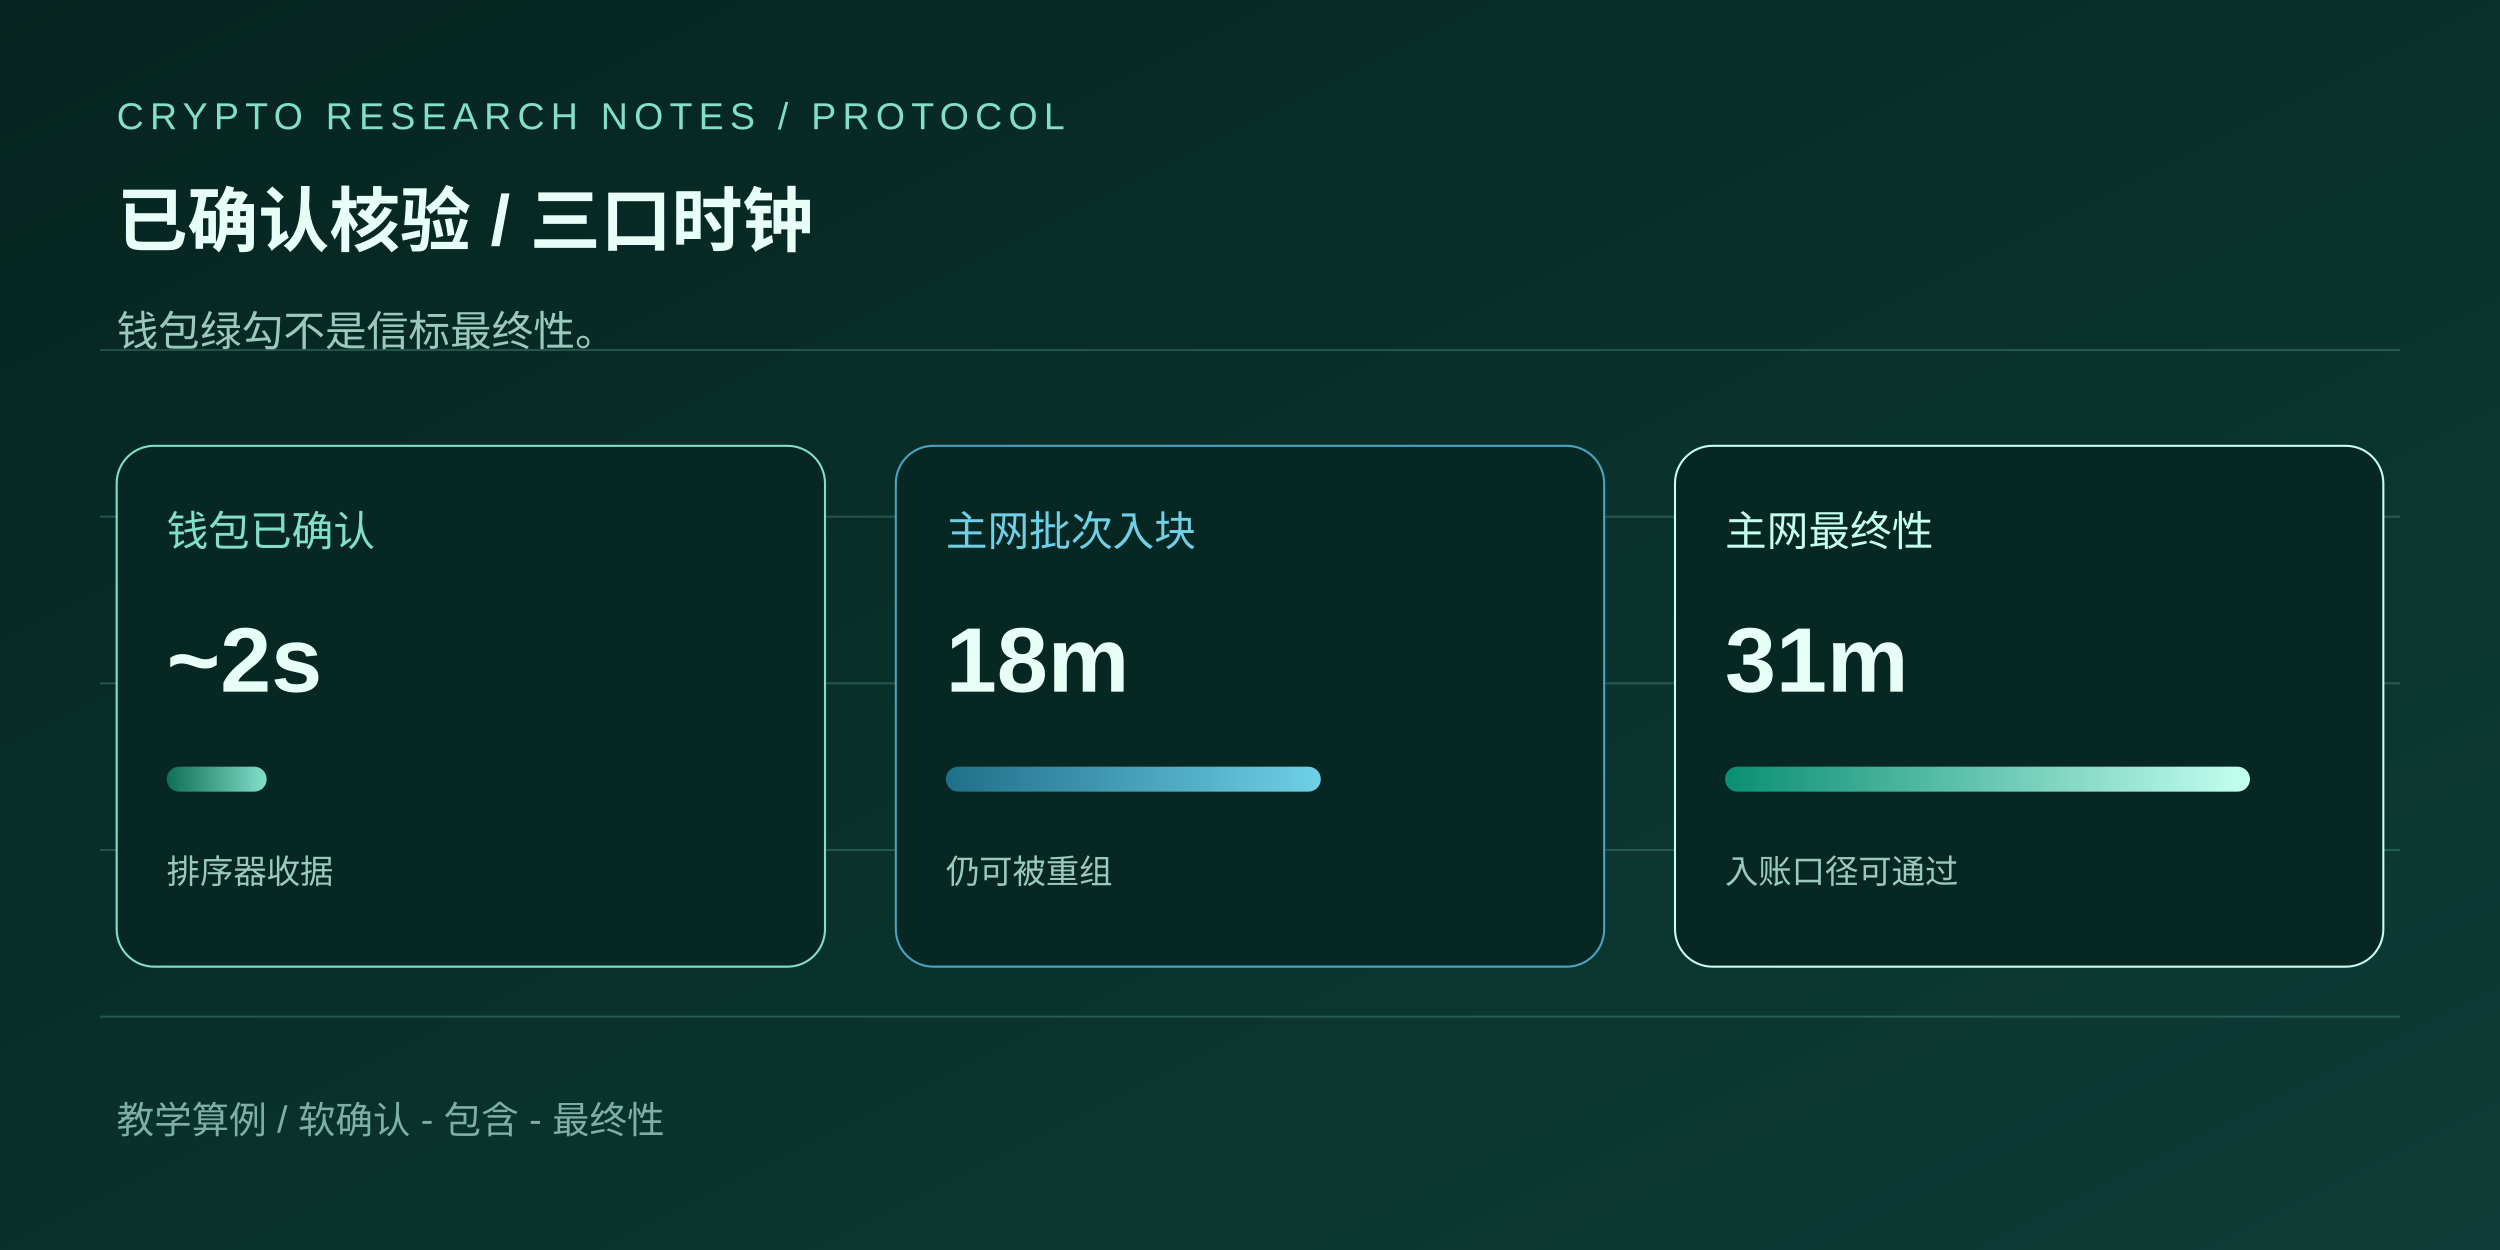
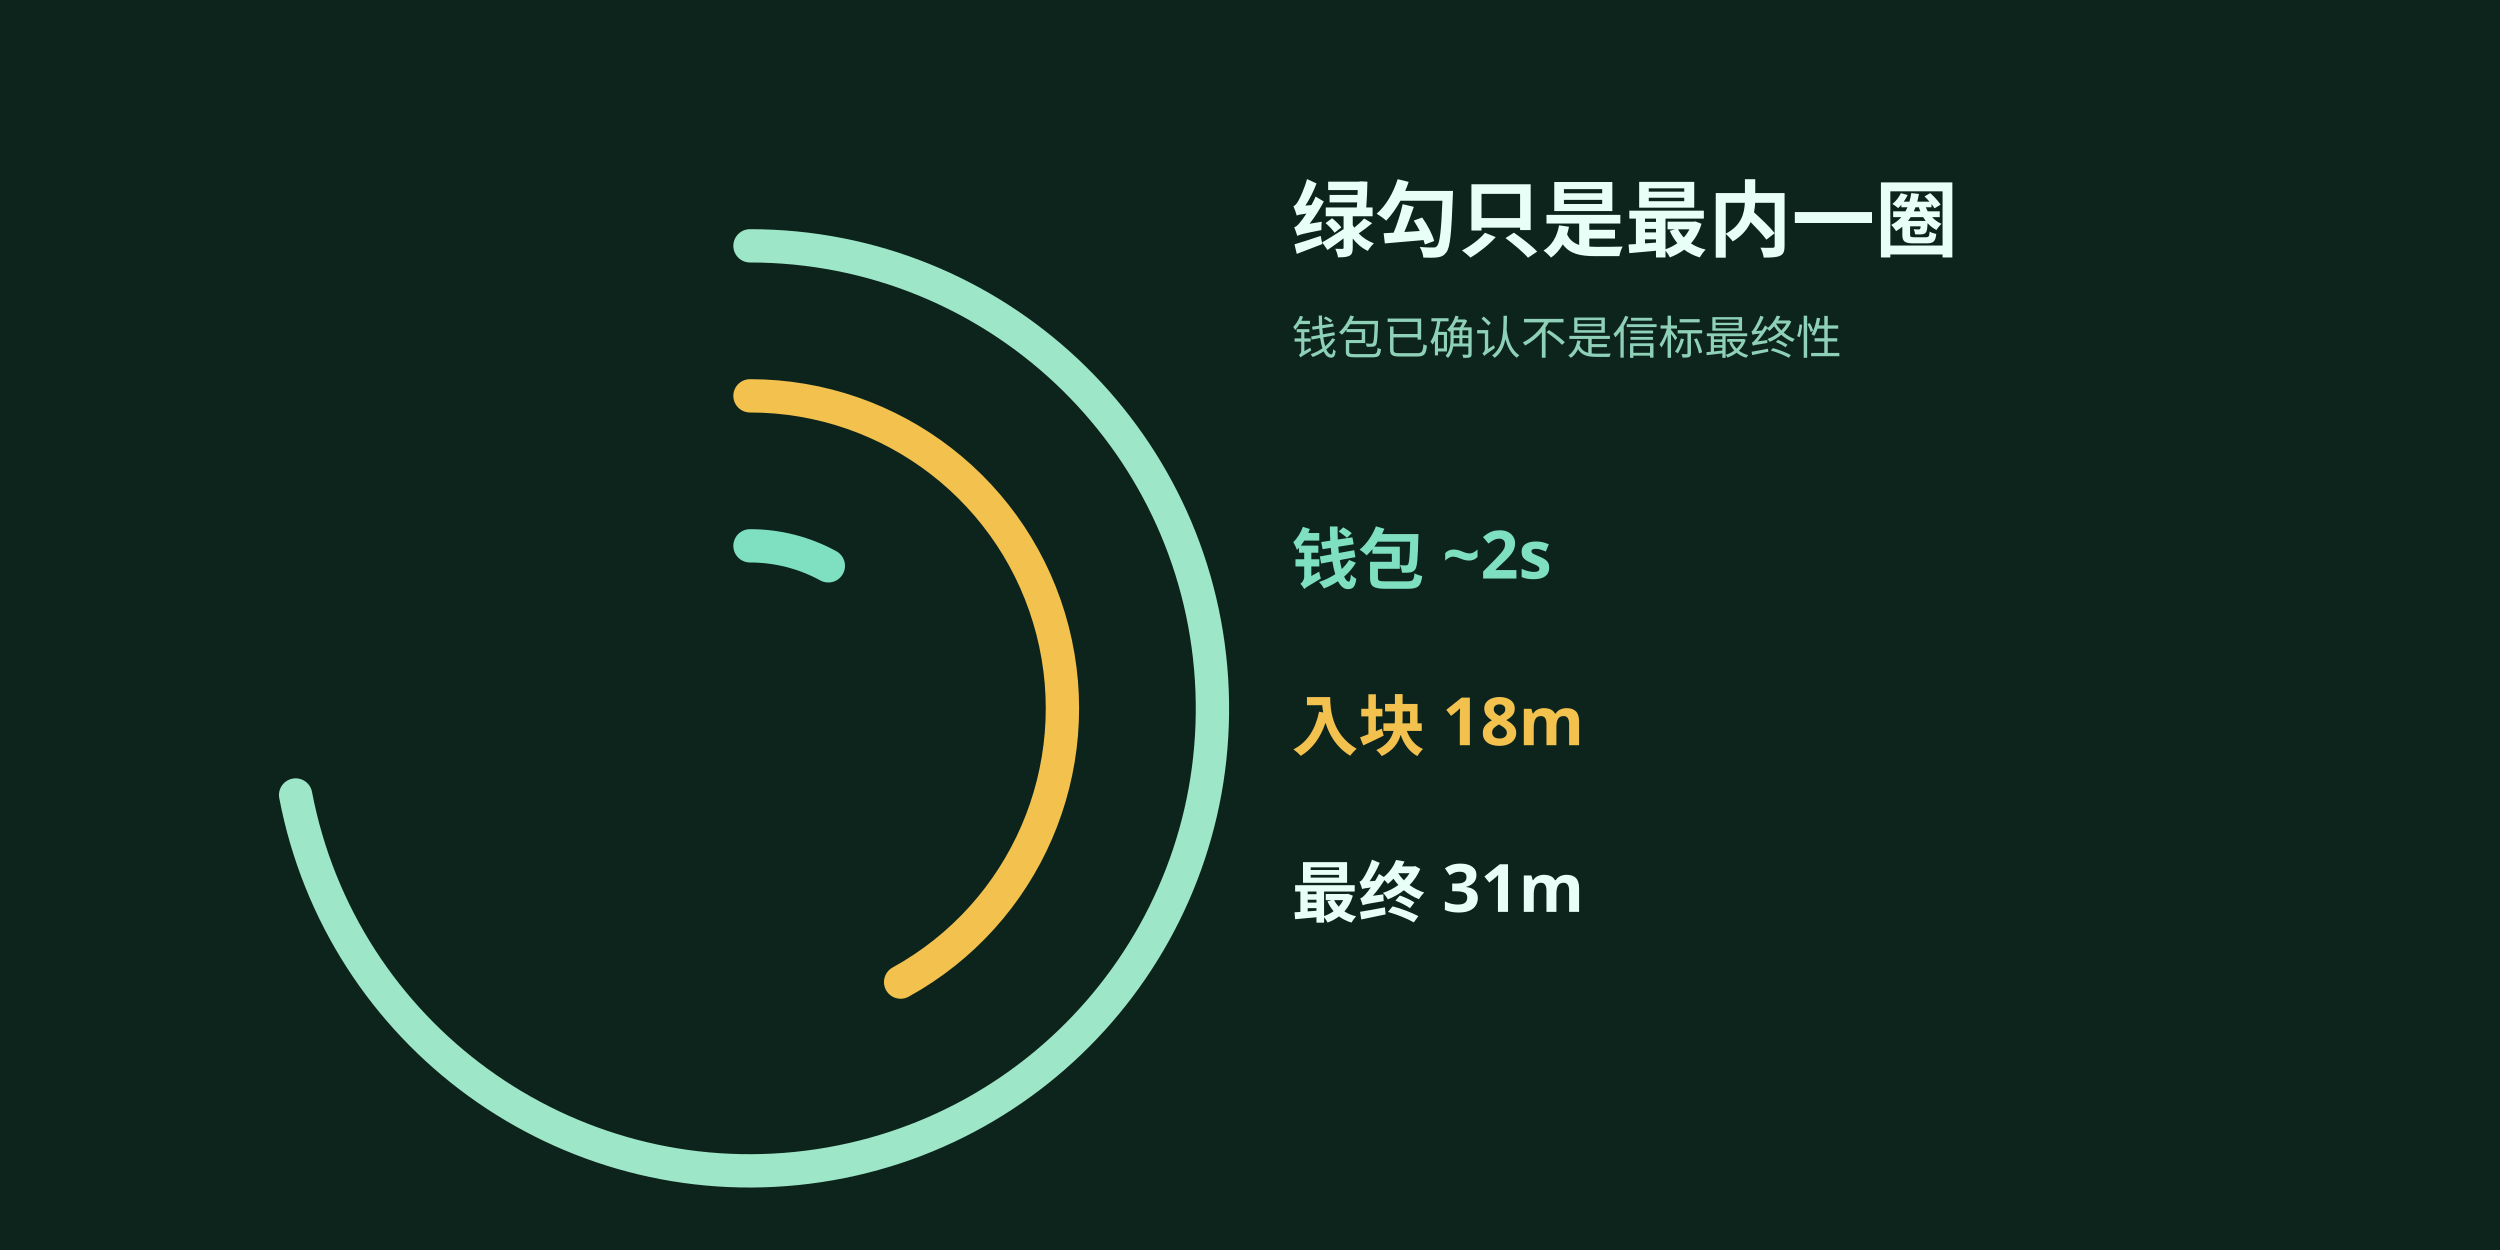
- <svg xmlns="http://www.w3.org/2000/svg" width="1200" height="600" viewBox="0 0 1200 600" role="img" aria-label="zh-cover">
-   <defs>
-     <linearGradient id="bg" x1="0" y1="0" x2="1" y2="1">
-       <stop offset="0" stop-color="#06241f" />
-       <stop offset="1" stop-color="#0d3d36" />
-     </linearGradient>
-     <linearGradient id="barSoft" x1="0" y1="0" x2="1" y2="0">
-       <stop offset="0" stop-color="#0f6e56" />
-       <stop offset="1" stop-color="#82e0ca" />
-     </linearGradient>
-     <linearGradient id="barL1" x1="0" y1="0" x2="1" y2="0">
-       <stop offset="0" stop-color="#1f6f8a" />
-       <stop offset="1" stop-color="#6fd0e8" />
-     </linearGradient>
-     <linearGradient id="barFin" x1="0" y1="0" x2="1" y2="0">
-       <stop offset="0" stop-color="#0a8f72" />
-       <stop offset="1" stop-color="#c5fff0" />
-     </linearGradient>
-   </defs>
-   <rect width="1200" height="600" fill="url(#bg)" />
-   <g fill="none" stroke="#82e0ca" opacity=".22">
-     <path d="M48 168H1152" />
-     <path d="M48 248H1152" />
-     <path d="M48 328H1152" />
-     <path d="M48 408H1152" />
-     <path d="M48 488H1152" />
-   </g>
-   <g font-family="Microsoft YaHei,Segoe UI,Arial,sans-serif">
-     <text x="56" y="62" fill="#82e0ca" font-size="18" letter-spacing="3">CRYPTO RESEARCH NOTES / PROTOCOL</text>
-     <text x="56" y="118" fill="#e8fff8" font-size="34" font-weight="700">已确认核验 / 三口时钟</text>
-     <text x="56" y="166" fill="#9bc9be" font-size="20">钱包绿勾不是信标最终性。</text>
-     <rect x="56" y="214" width="340" height="250" rx="18" fill="#072822" stroke="#82e0ca" />
-     <text x="80" y="262" fill="#82e0ca" font-size="20">钱包已确认</text>
-     <text x="80" y="332" fill="#e8fff8" font-size="44" font-weight="700">~2s</text>
-     <rect x="80" y="368" width="48" height="12" rx="6" fill="url(#barSoft)" />
-     <text x="80" y="424" fill="#9bc9be" font-size="16">排序器收据</text>
-     <rect x="430" y="214" width="340" height="250" rx="18" fill="#072822" stroke="#4aa3c2" />
-     <text x="454" y="262" fill="#6fd0e8" font-size="20">主网批次入块</text>
-     <text x="454" y="332" fill="#e8fff8" font-size="44" font-weight="700">18m</text>
-     <rect x="454" y="368" width="180" height="12" rx="6" fill="url(#barL1)" />
-     <text x="454" y="424" fill="#9bc9be" font-size="16">仍可被重组</text>
-     <rect x="804" y="214" width="340" height="250" rx="18" fill="#072822" stroke="#c5fff0" />
-     <text x="828" y="262" fill="#c5fff0" font-size="20">主网最终性</text>
-     <text x="828" y="332" fill="#e8fff8" font-size="44" font-weight="700">31m</text>
-     <rect x="828" y="368" width="252" height="12" rx="6" fill="url(#barFin)" />
-     <text x="828" y="424" fill="#9bc9be" font-size="16">入账口径可通过</text>
-     <text x="56" y="544" fill="#7eafa4" font-size="18">教学算例 / 软确认 - 包含 - 最终性</text>
+ <svg xmlns="http://www.w3.org/2000/svg" width="1200" height="600" viewBox="0 0 1200 600">
+   <rect width="1200" height="600" fill="#0c241c" />
+   <g font-family="Segoe UI, Microsoft YaHei, sans-serif">
+     <text x="620" y="120" fill="#e8fff8" font-size="40" font-weight="700">绿勾只是最内一圈</text>
+     <text x="620" y="170" fill="#8fd0b8" font-size="22">钱包已确认不是信标最终性</text>
+     <path d="M 360.0 262.0 A 78 78 0 0 1 397.6 271.6" fill="none" stroke="#7ee0c0" stroke-width="16" stroke-linecap="round" />
+     <path d="M 360.0 190.0 A 150 150 0 0 1 432.3 471.4" fill="none" stroke="#f2c14e" stroke-width="16" stroke-linecap="round" />
+     <path d="M 360.0 118.0 A 222 222 0 1 1 141.9 381.6" fill="none" stroke="#9ee6c8" stroke-width="16" stroke-linecap="round" />
+     <text x="620" y="280" fill="#7ee0c0" font-size="32" font-weight="700">钱包 ~2s</text>
+     <text x="620" y="360" fill="#f2c14e" font-size="32" font-weight="700">入块 18m</text>
+     <text x="620" y="440" fill="#e8fff8" font-size="32" font-weight="700">最终 31m</text>
  </g>
</svg>
